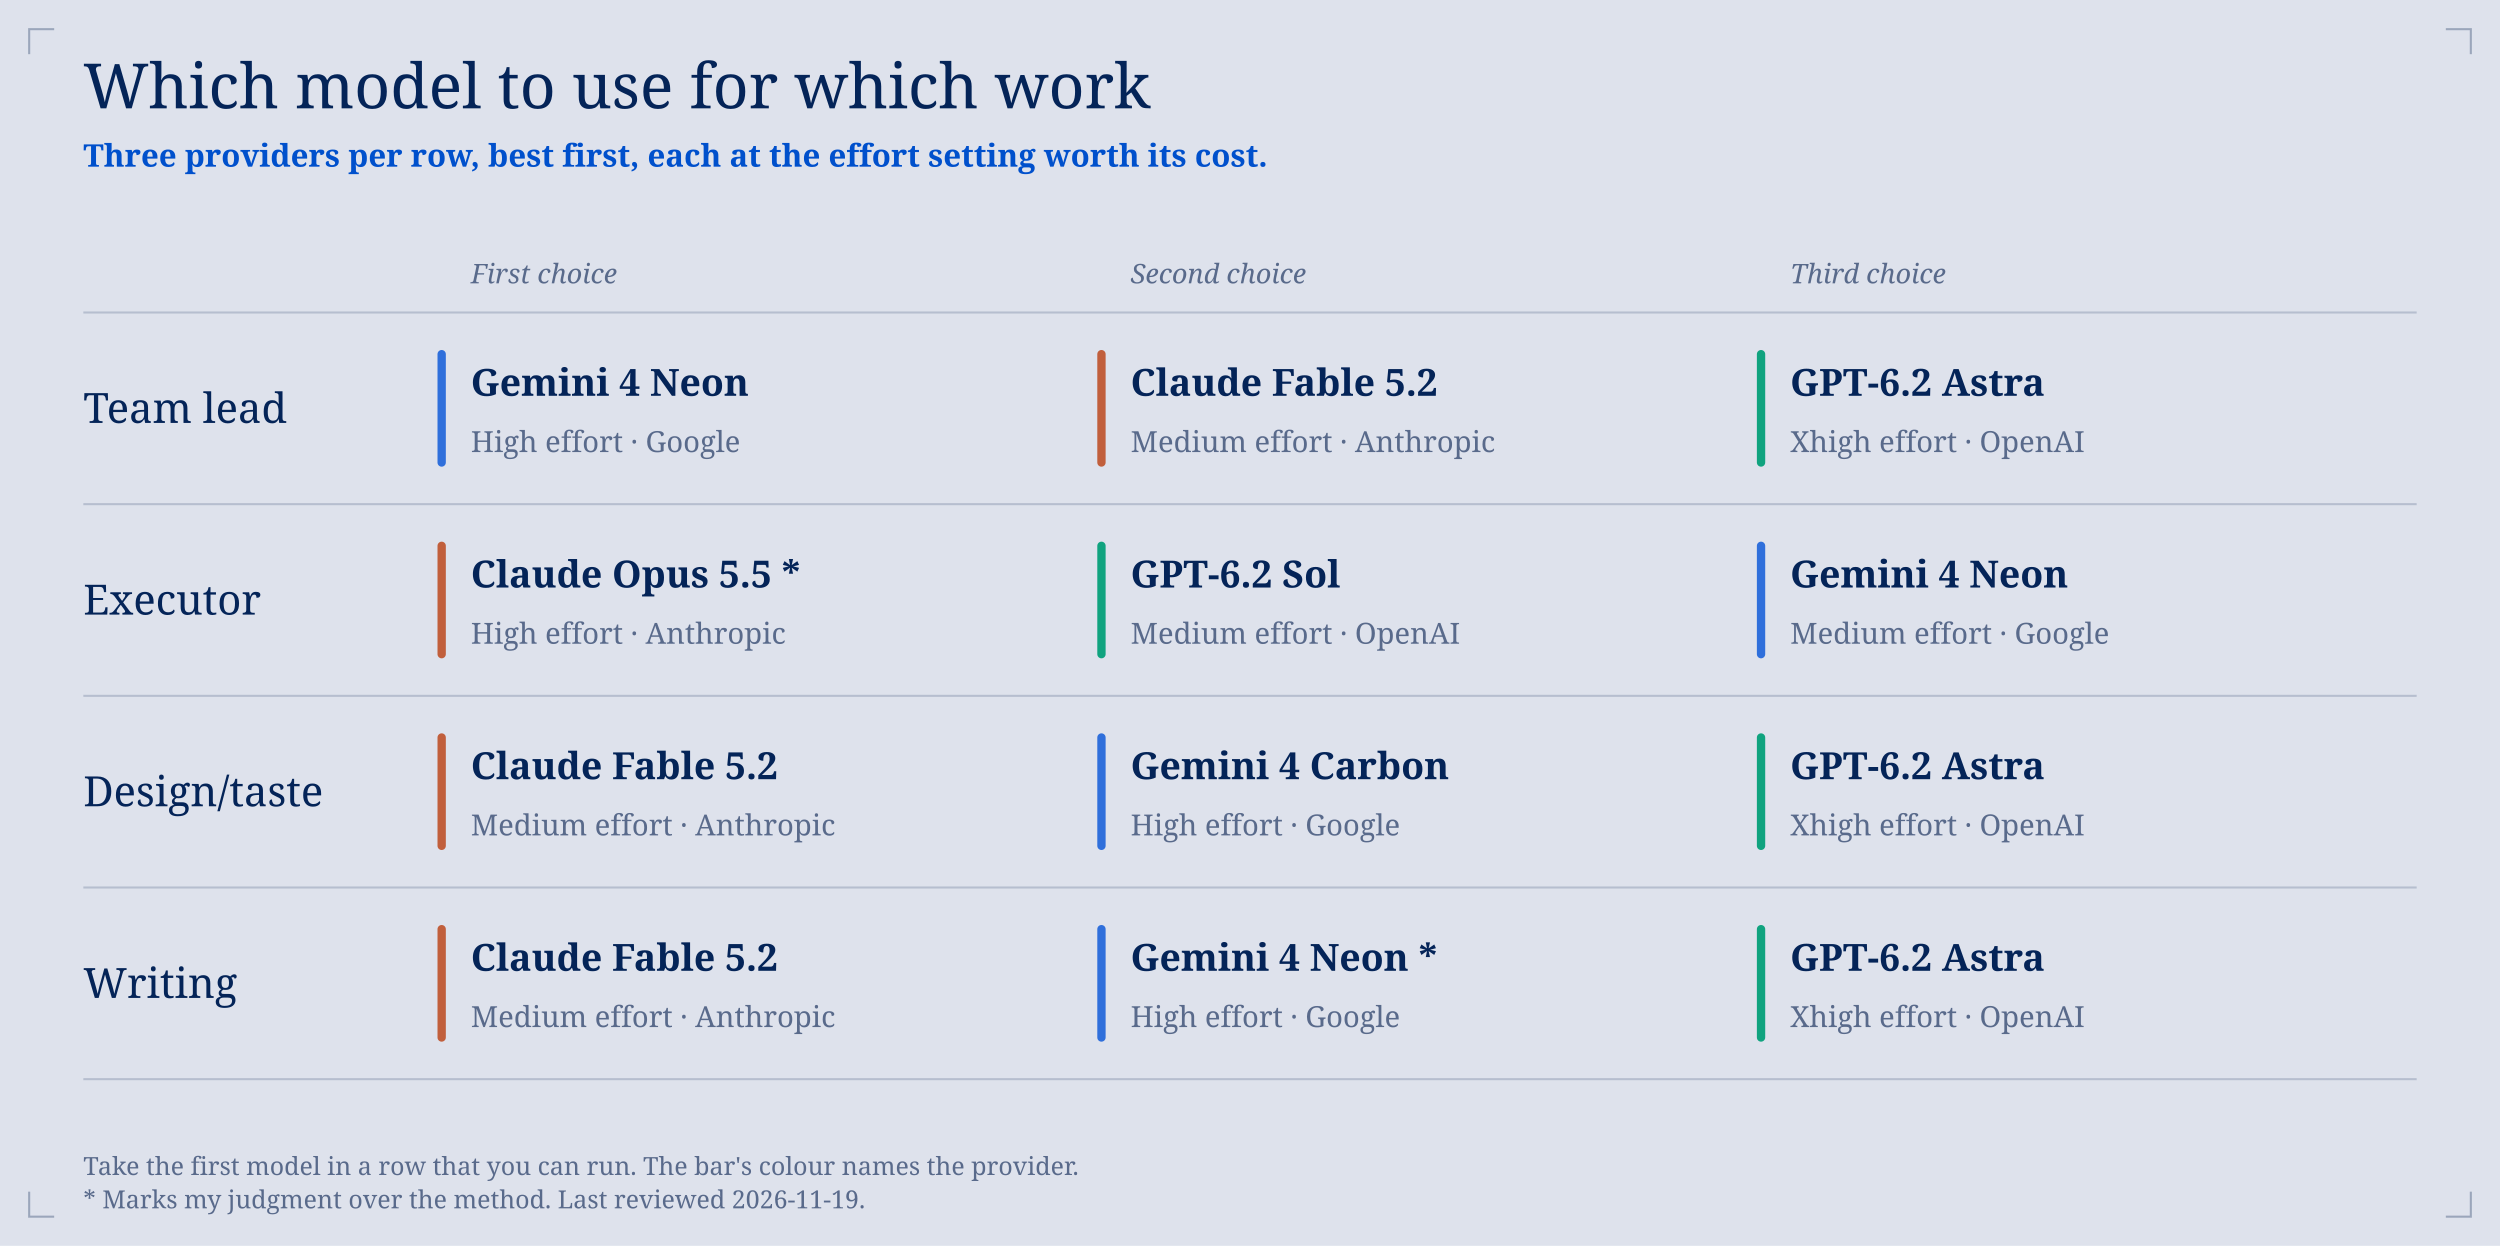
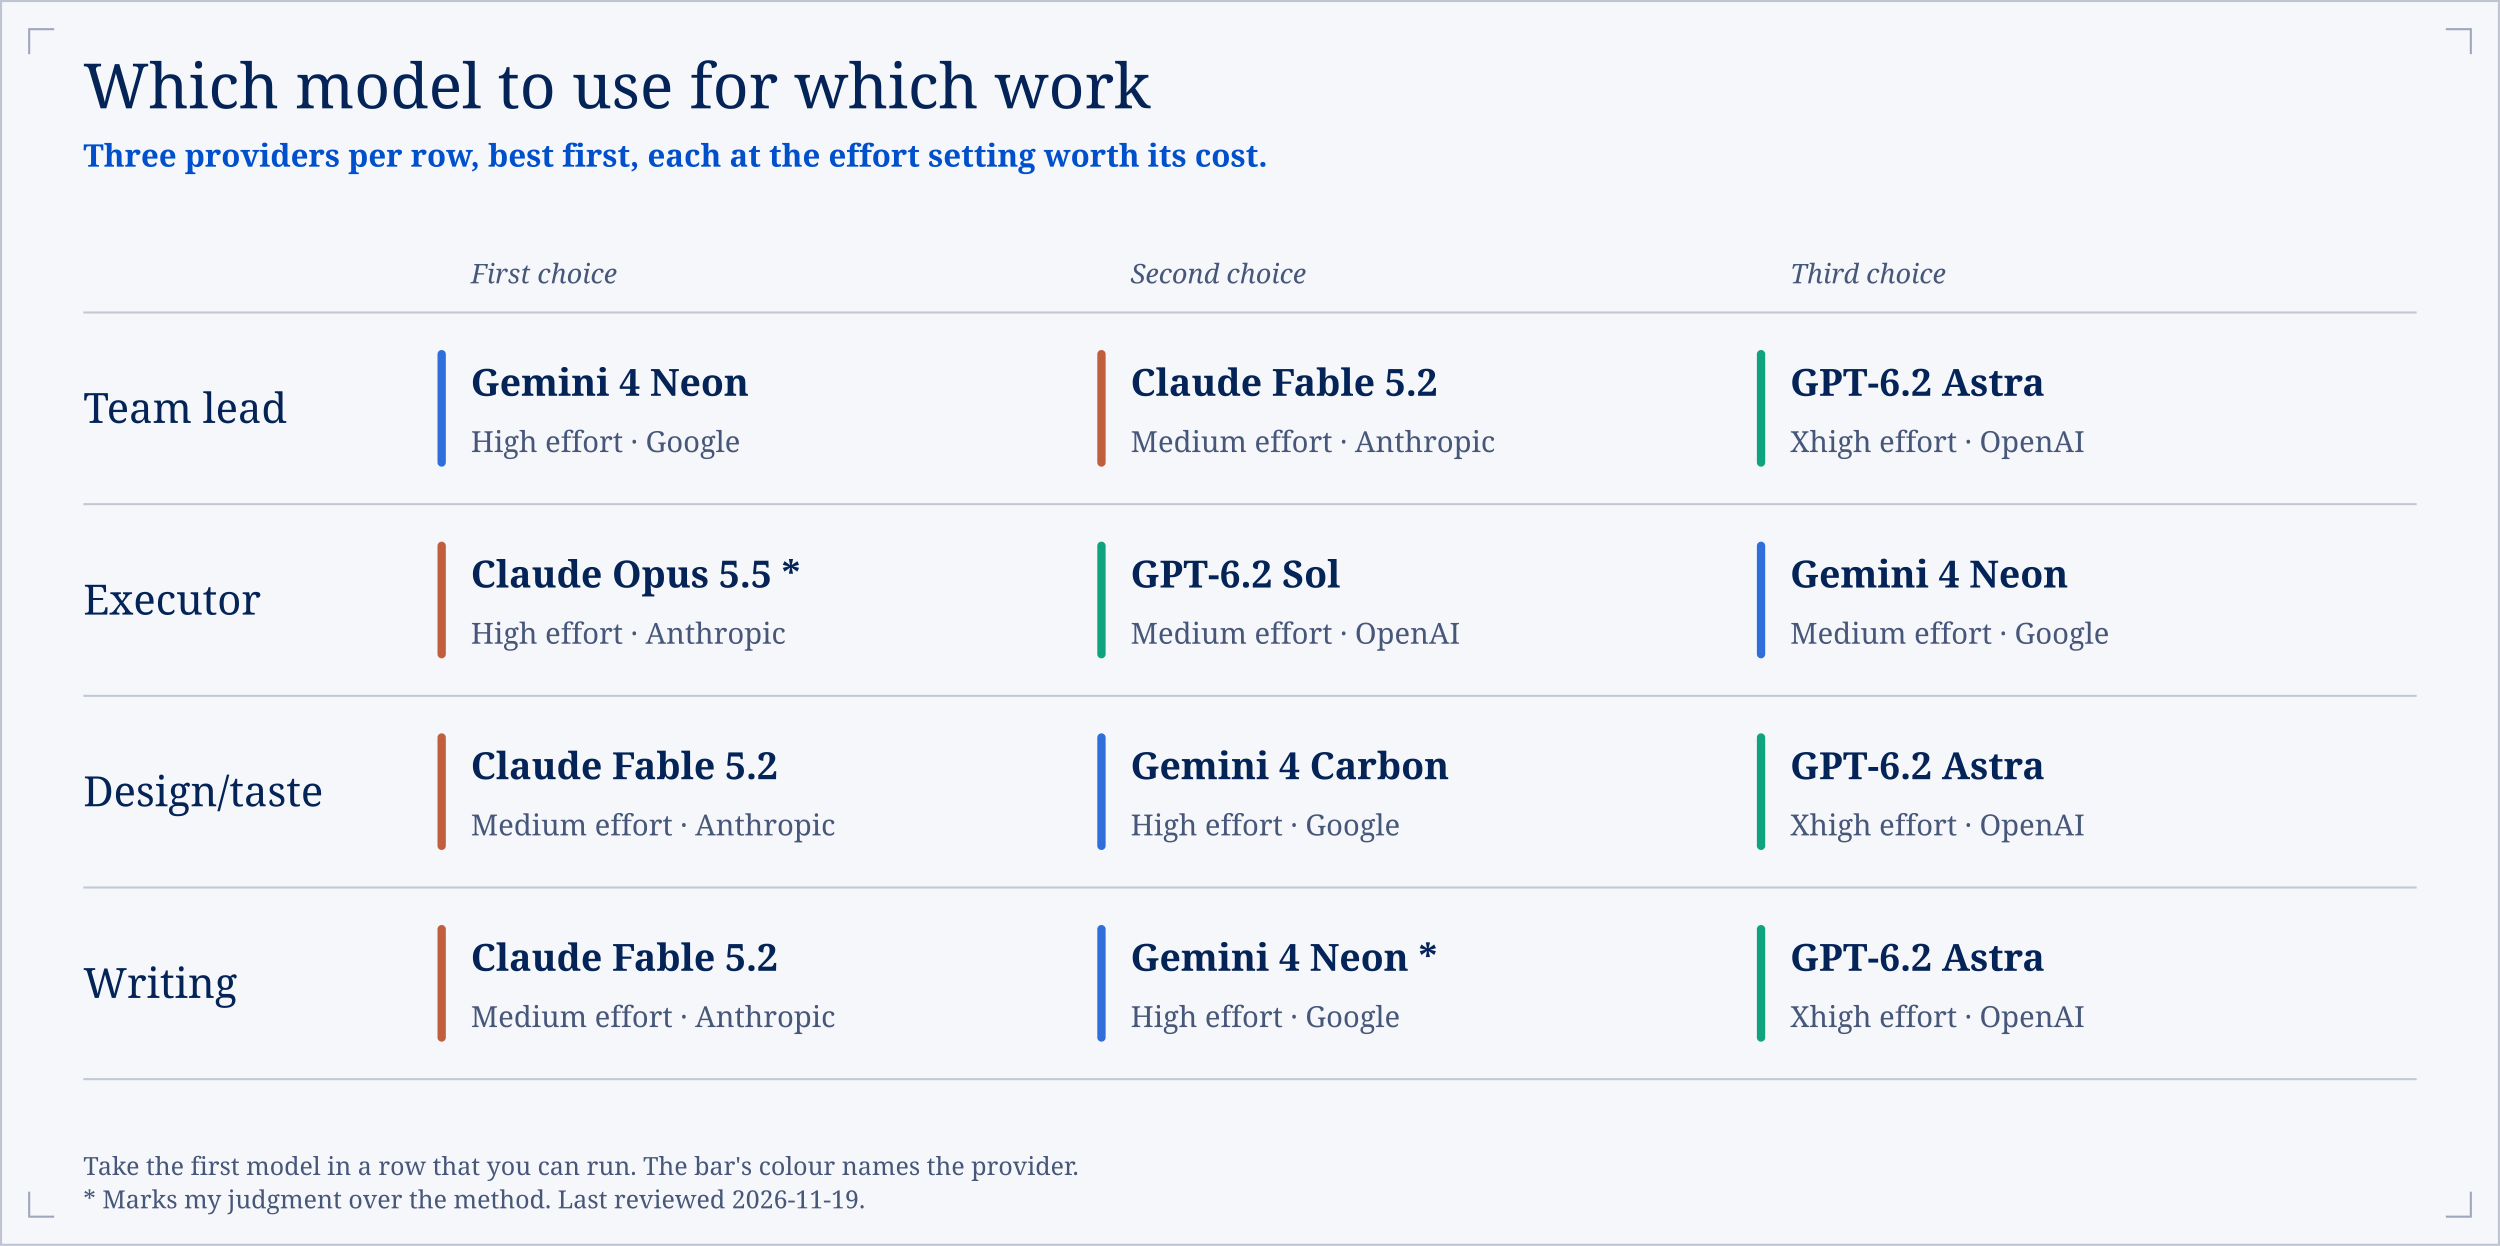
<svg xmlns="http://www.w3.org/2000/svg" viewBox="0 0 1200 598" width="1200" height="598" role="img">
-   <rect width="1200" height="598" fill="#DEE2EC" />
-   <path d="M14 26V14H26M1174 14H1186V26M14 572V584H26M1174 584H1186V572" fill="none" stroke="#596A8B" stroke-opacity=".5" />
+   <rect width="1200" height="598" fill="#F6F7FA" />
+   <rect x=".5" y=".5" width="1199" height="597" fill="none" stroke="#47577A" stroke-opacity=".32" />
+   <path d="M14 26V14H26M1174 14H1186V26M14 572V584H26M1174 584H1186V572" fill="none" stroke="#47577A" stroke-opacity=".5" />
  <text x="40.0" y="52.0" font-size="30" fill="#042458" font-family="Didot,'Bodoni MT',Georgia,serif">Which model to use for which work</text>
  <text x="40.0" y="80.0" font-family="Baskerville,Georgia,serif" font-size="15" fill="#0050CC" font-weight="600">Three providers per row, best first, each at the effort setting worth its cost.</text>
-   <text x="226.0" y="136.0" font-family="Baskerville,Georgia,serif" font-size="13" fill="#596A8B" font-style="italic">First choice</text>
-   <text x="542.7" y="136.0" font-family="Baskerville,Georgia,serif" font-size="13" fill="#596A8B" font-style="italic">Second choice</text>
-   <text x="859.3" y="136.0" font-family="Baskerville,Georgia,serif" font-size="13" fill="#596A8B" font-style="italic">Third choice</text>
-   <line x1="40" x2="1160" y1="150.0" y2="150.0" stroke="#596A8B" stroke-opacity=".3" />
+   <text x="226.0" y="136.0" font-family="Baskerville,Georgia,serif" font-size="13" fill="#47577A" font-style="italic">First choice</text>
+   <text x="542.7" y="136.0" font-family="Baskerville,Georgia,serif" font-size="13" fill="#47577A" font-style="italic">Second choice</text>
+   <text x="859.3" y="136.0" font-family="Baskerville,Georgia,serif" font-size="13" fill="#47577A" font-style="italic">Third choice</text>
+   <line x1="40" x2="1160" y1="150.0" y2="150.0" stroke="#47577A" stroke-opacity=".3" />
  <text x="40.0" y="203.0" font-size="20" fill="#042458" font-family="Didot,'Bodoni MT',Georgia,serif">Team lead</text>
  <rect x="210.0" y="168.0" width="4" height="56.0" rx="2" fill="#2F6FDB" />
  <text x="226.0" y="190.0" font-family="Baskerville,Georgia,serif" font-size="18" fill="#042458" font-weight="600">Gemini 4 Neon</text>
-   <text x="226.0" y="217.0" font-family="Baskerville,Georgia,serif" font-size="14" fill="#596A8B">High effort · Google</text>
+   <text x="226.0" y="217.0" font-family="Baskerville,Georgia,serif" font-size="14" fill="#47577A">High effort · Google</text>
  <rect x="526.7" y="168.0" width="4" height="56.0" rx="2" fill="#C15F3C" />
  <text x="542.7" y="190.0" font-family="Baskerville,Georgia,serif" font-size="18" fill="#042458" font-weight="600">Claude Fable 5.2</text>
-   <text x="542.7" y="217.0" font-family="Baskerville,Georgia,serif" font-size="14" fill="#596A8B">Medium effort · Anthropic</text>
+   <text x="542.7" y="217.0" font-family="Baskerville,Georgia,serif" font-size="14" fill="#47577A">Medium effort · Anthropic</text>
  <rect x="843.3" y="168.0" width="4" height="56.0" rx="2" fill="#10A37F" />
  <text x="859.3" y="190.0" font-family="Baskerville,Georgia,serif" font-size="18" fill="#042458" font-weight="600">GPT-6.2 Astra</text>
-   <text x="859.3" y="217.0" font-family="Baskerville,Georgia,serif" font-size="14" fill="#596A8B">Xhigh effort · OpenAI</text>
-   <line x1="40" x2="1160" y1="242.0" y2="242.0" stroke="#596A8B" stroke-opacity=".3" />
+   <text x="859.3" y="217.0" font-family="Baskerville,Georgia,serif" font-size="14" fill="#47577A">Xhigh effort · OpenAI</text>
+   <line x1="40" x2="1160" y1="242.0" y2="242.0" stroke="#47577A" stroke-opacity=".3" />
  <text x="40.0" y="295.0" font-size="20" fill="#042458" font-family="Didot,'Bodoni MT',Georgia,serif">Executor</text>
  <rect x="210.0" y="260.0" width="4" height="56.0" rx="2" fill="#C15F3C" />
  <text x="226.0" y="282.0" font-family="Baskerville,Georgia,serif" font-size="18" fill="#042458" font-weight="600">Claude Opus 5.5 *</text>
-   <text x="226.0" y="309.0" font-family="Baskerville,Georgia,serif" font-size="14" fill="#596A8B">High effort · Anthropic</text>
+   <text x="226.0" y="309.0" font-family="Baskerville,Georgia,serif" font-size="14" fill="#47577A">High effort · Anthropic</text>
  <rect x="526.7" y="260.0" width="4" height="56.0" rx="2" fill="#10A37F" />
  <text x="542.7" y="282.0" font-family="Baskerville,Georgia,serif" font-size="18" fill="#042458" font-weight="600">GPT-6.2 Sol</text>
-   <text x="542.7" y="309.0" font-family="Baskerville,Georgia,serif" font-size="14" fill="#596A8B">Medium effort · OpenAI</text>
+   <text x="542.7" y="309.0" font-family="Baskerville,Georgia,serif" font-size="14" fill="#47577A">Medium effort · OpenAI</text>
  <rect x="843.3" y="260.0" width="4" height="56.0" rx="2" fill="#2F6FDB" />
  <text x="859.3" y="282.0" font-family="Baskerville,Georgia,serif" font-size="18" fill="#042458" font-weight="600">Gemini 4 Neon</text>
-   <text x="859.3" y="309.0" font-family="Baskerville,Georgia,serif" font-size="14" fill="#596A8B">Medium effort · Google</text>
-   <line x1="40" x2="1160" y1="334.0" y2="334.0" stroke="#596A8B" stroke-opacity=".3" />
+   <text x="859.3" y="309.0" font-family="Baskerville,Georgia,serif" font-size="14" fill="#47577A">Medium effort · Google</text>
+   <line x1="40" x2="1160" y1="334.0" y2="334.0" stroke="#47577A" stroke-opacity=".3" />
  <text x="40.0" y="387.0" font-size="20" fill="#042458" font-family="Didot,'Bodoni MT',Georgia,serif">Design/taste</text>
  <rect x="210.0" y="352.0" width="4" height="56.0" rx="2" fill="#C15F3C" />
  <text x="226.0" y="374.0" font-family="Baskerville,Georgia,serif" font-size="18" fill="#042458" font-weight="600">Claude Fable 5.2</text>
-   <text x="226.0" y="401.0" font-family="Baskerville,Georgia,serif" font-size="14" fill="#596A8B">Medium effort · Anthropic</text>
+   <text x="226.0" y="401.0" font-family="Baskerville,Georgia,serif" font-size="14" fill="#47577A">Medium effort · Anthropic</text>
  <rect x="526.7" y="352.0" width="4" height="56.0" rx="2" fill="#2F6FDB" />
  <text x="542.7" y="374.0" font-family="Baskerville,Georgia,serif" font-size="18" fill="#042458" font-weight="600">Gemini 4 Carbon</text>
-   <text x="542.7" y="401.0" font-family="Baskerville,Georgia,serif" font-size="14" fill="#596A8B">High effort · Google</text>
+   <text x="542.7" y="401.0" font-family="Baskerville,Georgia,serif" font-size="14" fill="#47577A">High effort · Google</text>
  <rect x="843.3" y="352.0" width="4" height="56.0" rx="2" fill="#10A37F" />
  <text x="859.3" y="374.0" font-family="Baskerville,Georgia,serif" font-size="18" fill="#042458" font-weight="600">GPT-6.2 Astra</text>
-   <text x="859.3" y="401.0" font-family="Baskerville,Georgia,serif" font-size="14" fill="#596A8B">Xhigh effort · OpenAI</text>
-   <line x1="40" x2="1160" y1="426.0" y2="426.0" stroke="#596A8B" stroke-opacity=".3" />
+   <text x="859.3" y="401.0" font-family="Baskerville,Georgia,serif" font-size="14" fill="#47577A">Xhigh effort · OpenAI</text>
+   <line x1="40" x2="1160" y1="426.0" y2="426.0" stroke="#47577A" stroke-opacity=".3" />
  <text x="40.0" y="479.0" font-size="20" fill="#042458" font-family="Didot,'Bodoni MT',Georgia,serif">Writing</text>
  <rect x="210.0" y="444.0" width="4" height="56.0" rx="2" fill="#C15F3C" />
  <text x="226.0" y="466.0" font-family="Baskerville,Georgia,serif" font-size="18" fill="#042458" font-weight="600">Claude Fable 5.2</text>
-   <text x="226.0" y="493.0" font-family="Baskerville,Georgia,serif" font-size="14" fill="#596A8B">Medium effort · Anthropic</text>
+   <text x="226.0" y="493.0" font-family="Baskerville,Georgia,serif" font-size="14" fill="#47577A">Medium effort · Anthropic</text>
  <rect x="526.7" y="444.0" width="4" height="56.0" rx="2" fill="#2F6FDB" />
  <text x="542.7" y="466.0" font-family="Baskerville,Georgia,serif" font-size="18" fill="#042458" font-weight="600">Gemini 4 Neon *</text>
-   <text x="542.7" y="493.0" font-family="Baskerville,Georgia,serif" font-size="14" fill="#596A8B">High effort · Google</text>
+   <text x="542.7" y="493.0" font-family="Baskerville,Georgia,serif" font-size="14" fill="#47577A">High effort · Google</text>
  <rect x="843.3" y="444.0" width="4" height="56.0" rx="2" fill="#10A37F" />
  <text x="859.3" y="466.0" font-family="Baskerville,Georgia,serif" font-size="18" fill="#042458" font-weight="600">GPT-6.2 Astra</text>
-   <text x="859.3" y="493.0" font-family="Baskerville,Georgia,serif" font-size="14" fill="#596A8B">Xhigh effort · OpenAI</text>
-   <line x1="40" x2="1160" y1="518.0" y2="518.0" stroke="#596A8B" stroke-opacity=".3" />
-   <text x="40.0" y="564.0" font-family="Baskerville,Georgia,serif" font-size="12" fill="#596A8B">Take the first model in a row that you can run. The bar's colour names the provider.</text>
-   <text x="40.0" y="580.0" font-family="Baskerville,Georgia,serif" font-size="12" fill="#596A8B">* Marks my judgment over the method. Last reviewed 2026-11-19.</text>
+   <text x="859.3" y="493.0" font-family="Baskerville,Georgia,serif" font-size="14" fill="#47577A">Xhigh effort · OpenAI</text>
+   <line x1="40" x2="1160" y1="518.0" y2="518.0" stroke="#47577A" stroke-opacity=".3" />
+   <text x="40.0" y="564.0" font-family="Baskerville,Georgia,serif" font-size="12" fill="#47577A">Take the first model in a row that you can run. The bar's colour names the provider.</text>
+   <text x="40.0" y="580.0" font-family="Baskerville,Georgia,serif" font-size="12" fill="#47577A">* Marks my judgment over the method. Last reviewed 2026-11-19.</text>
</svg>
